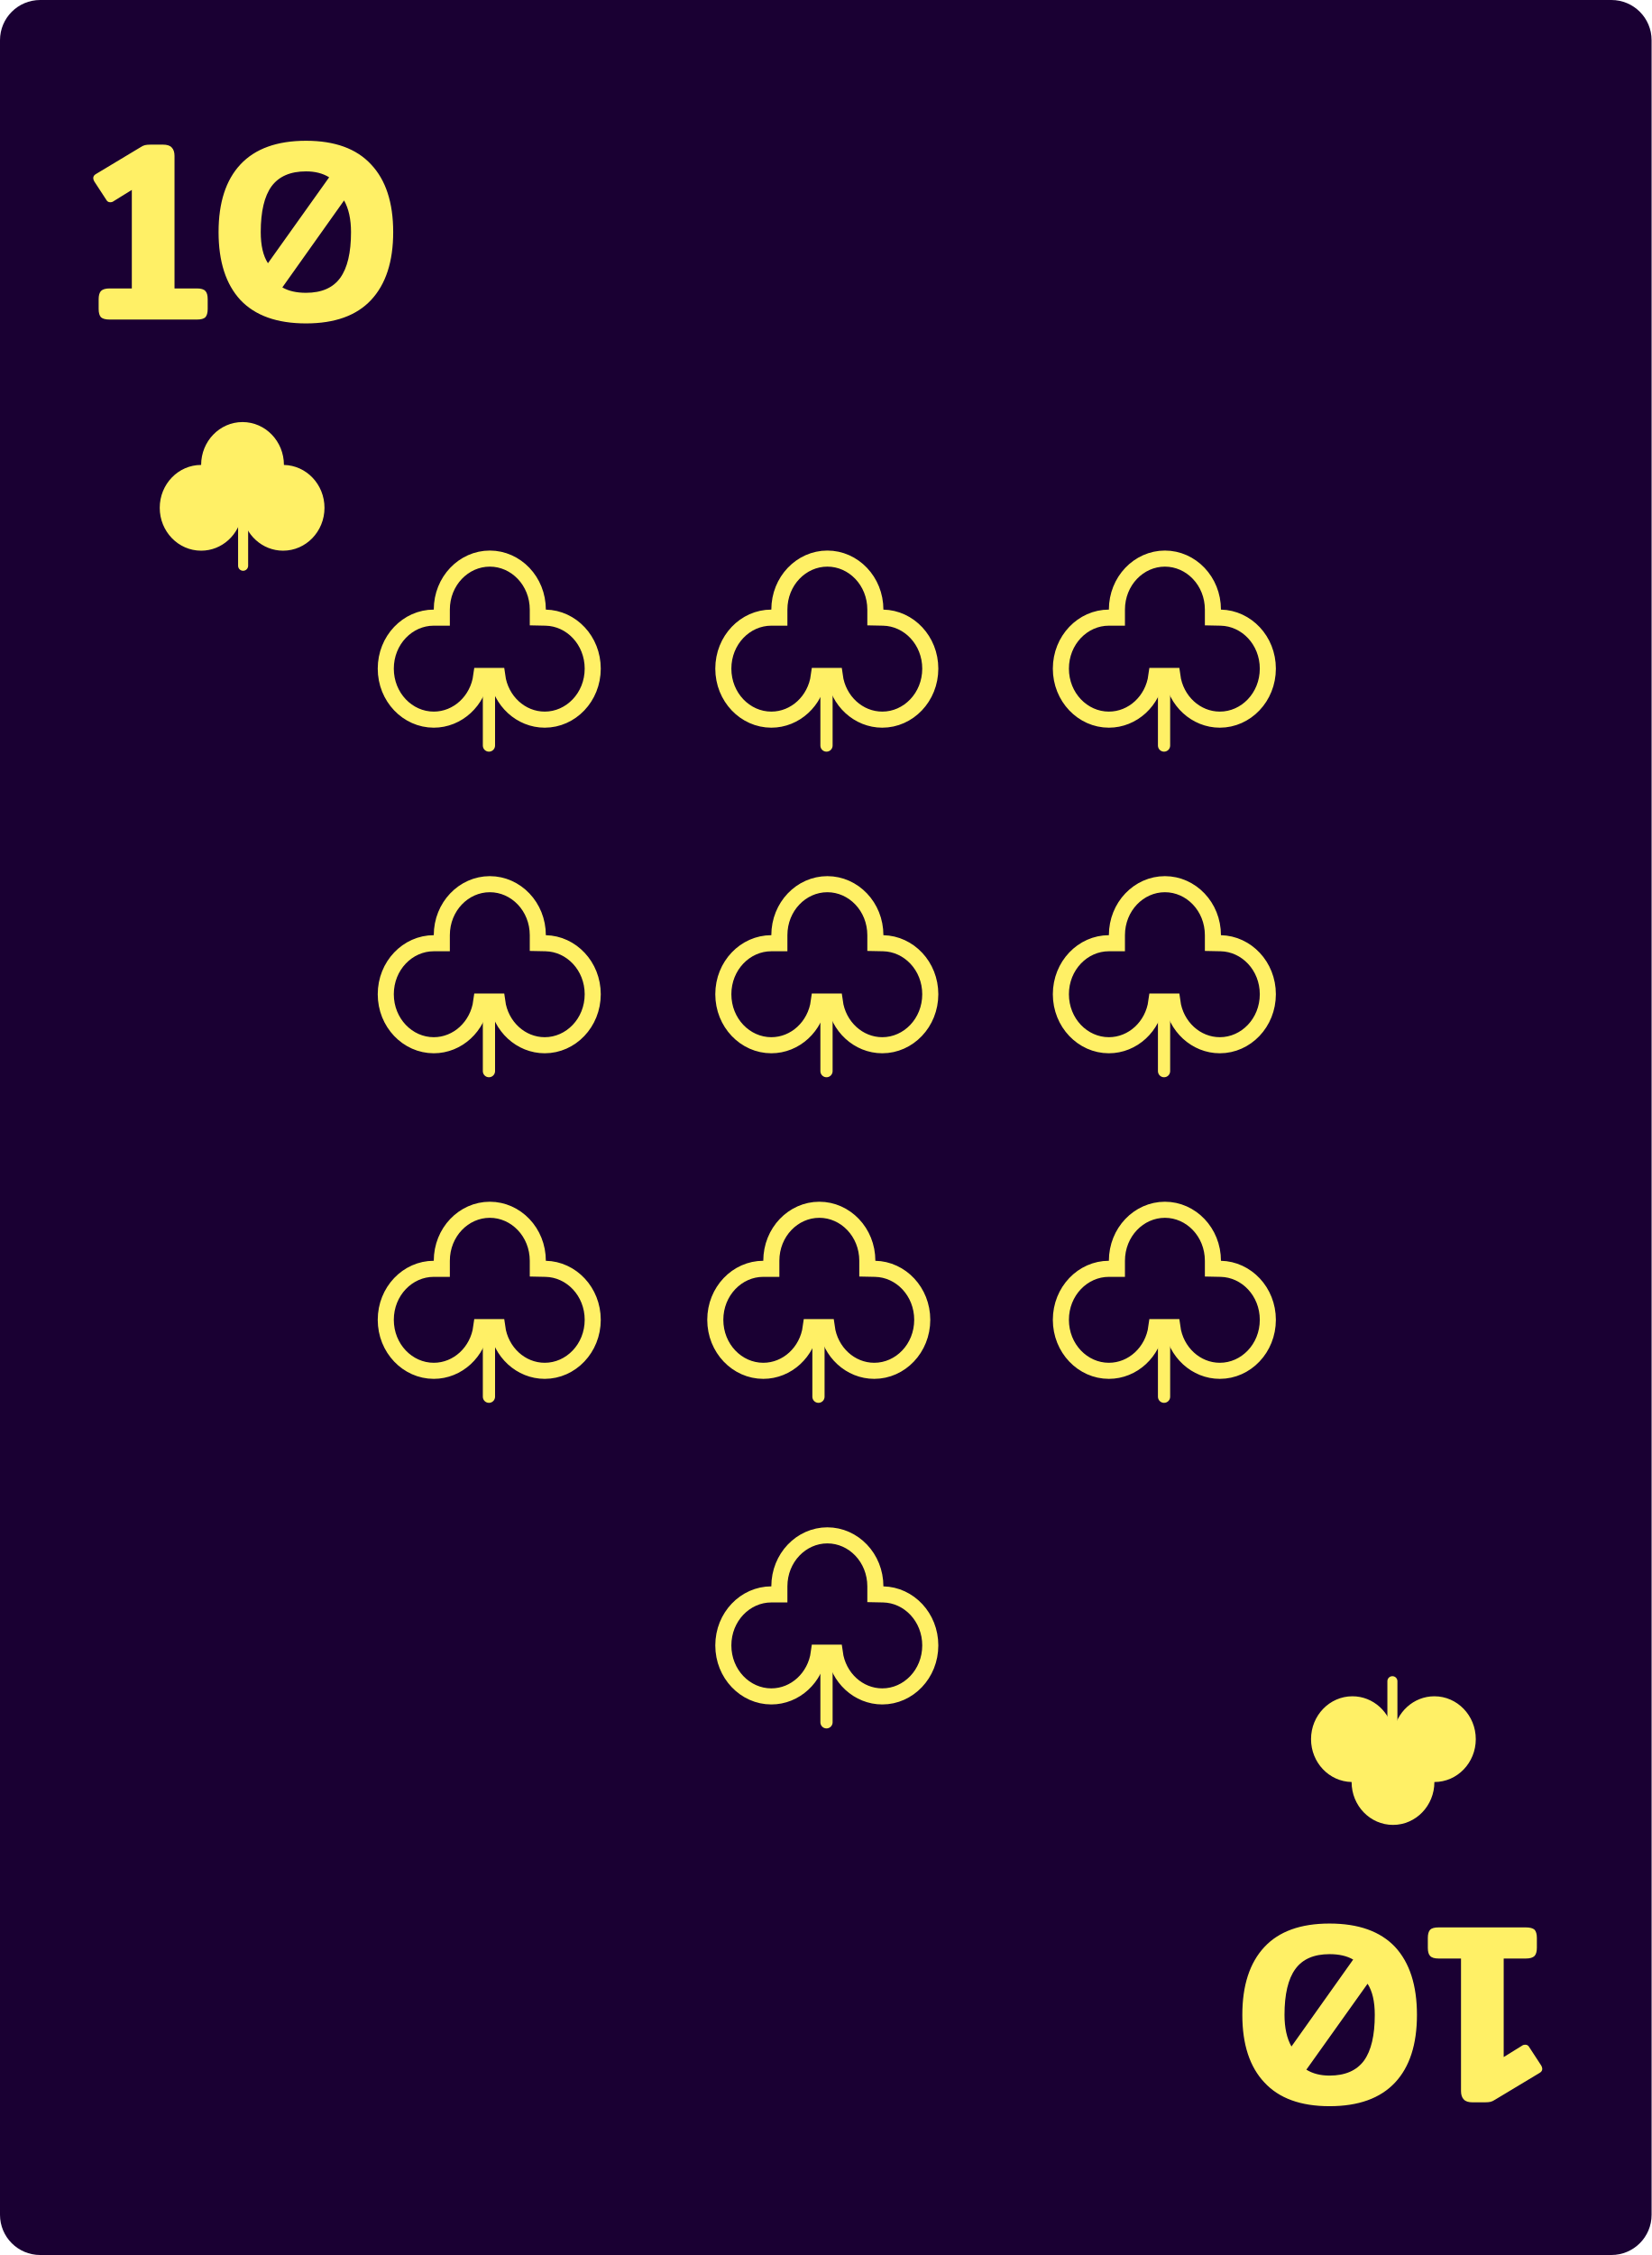
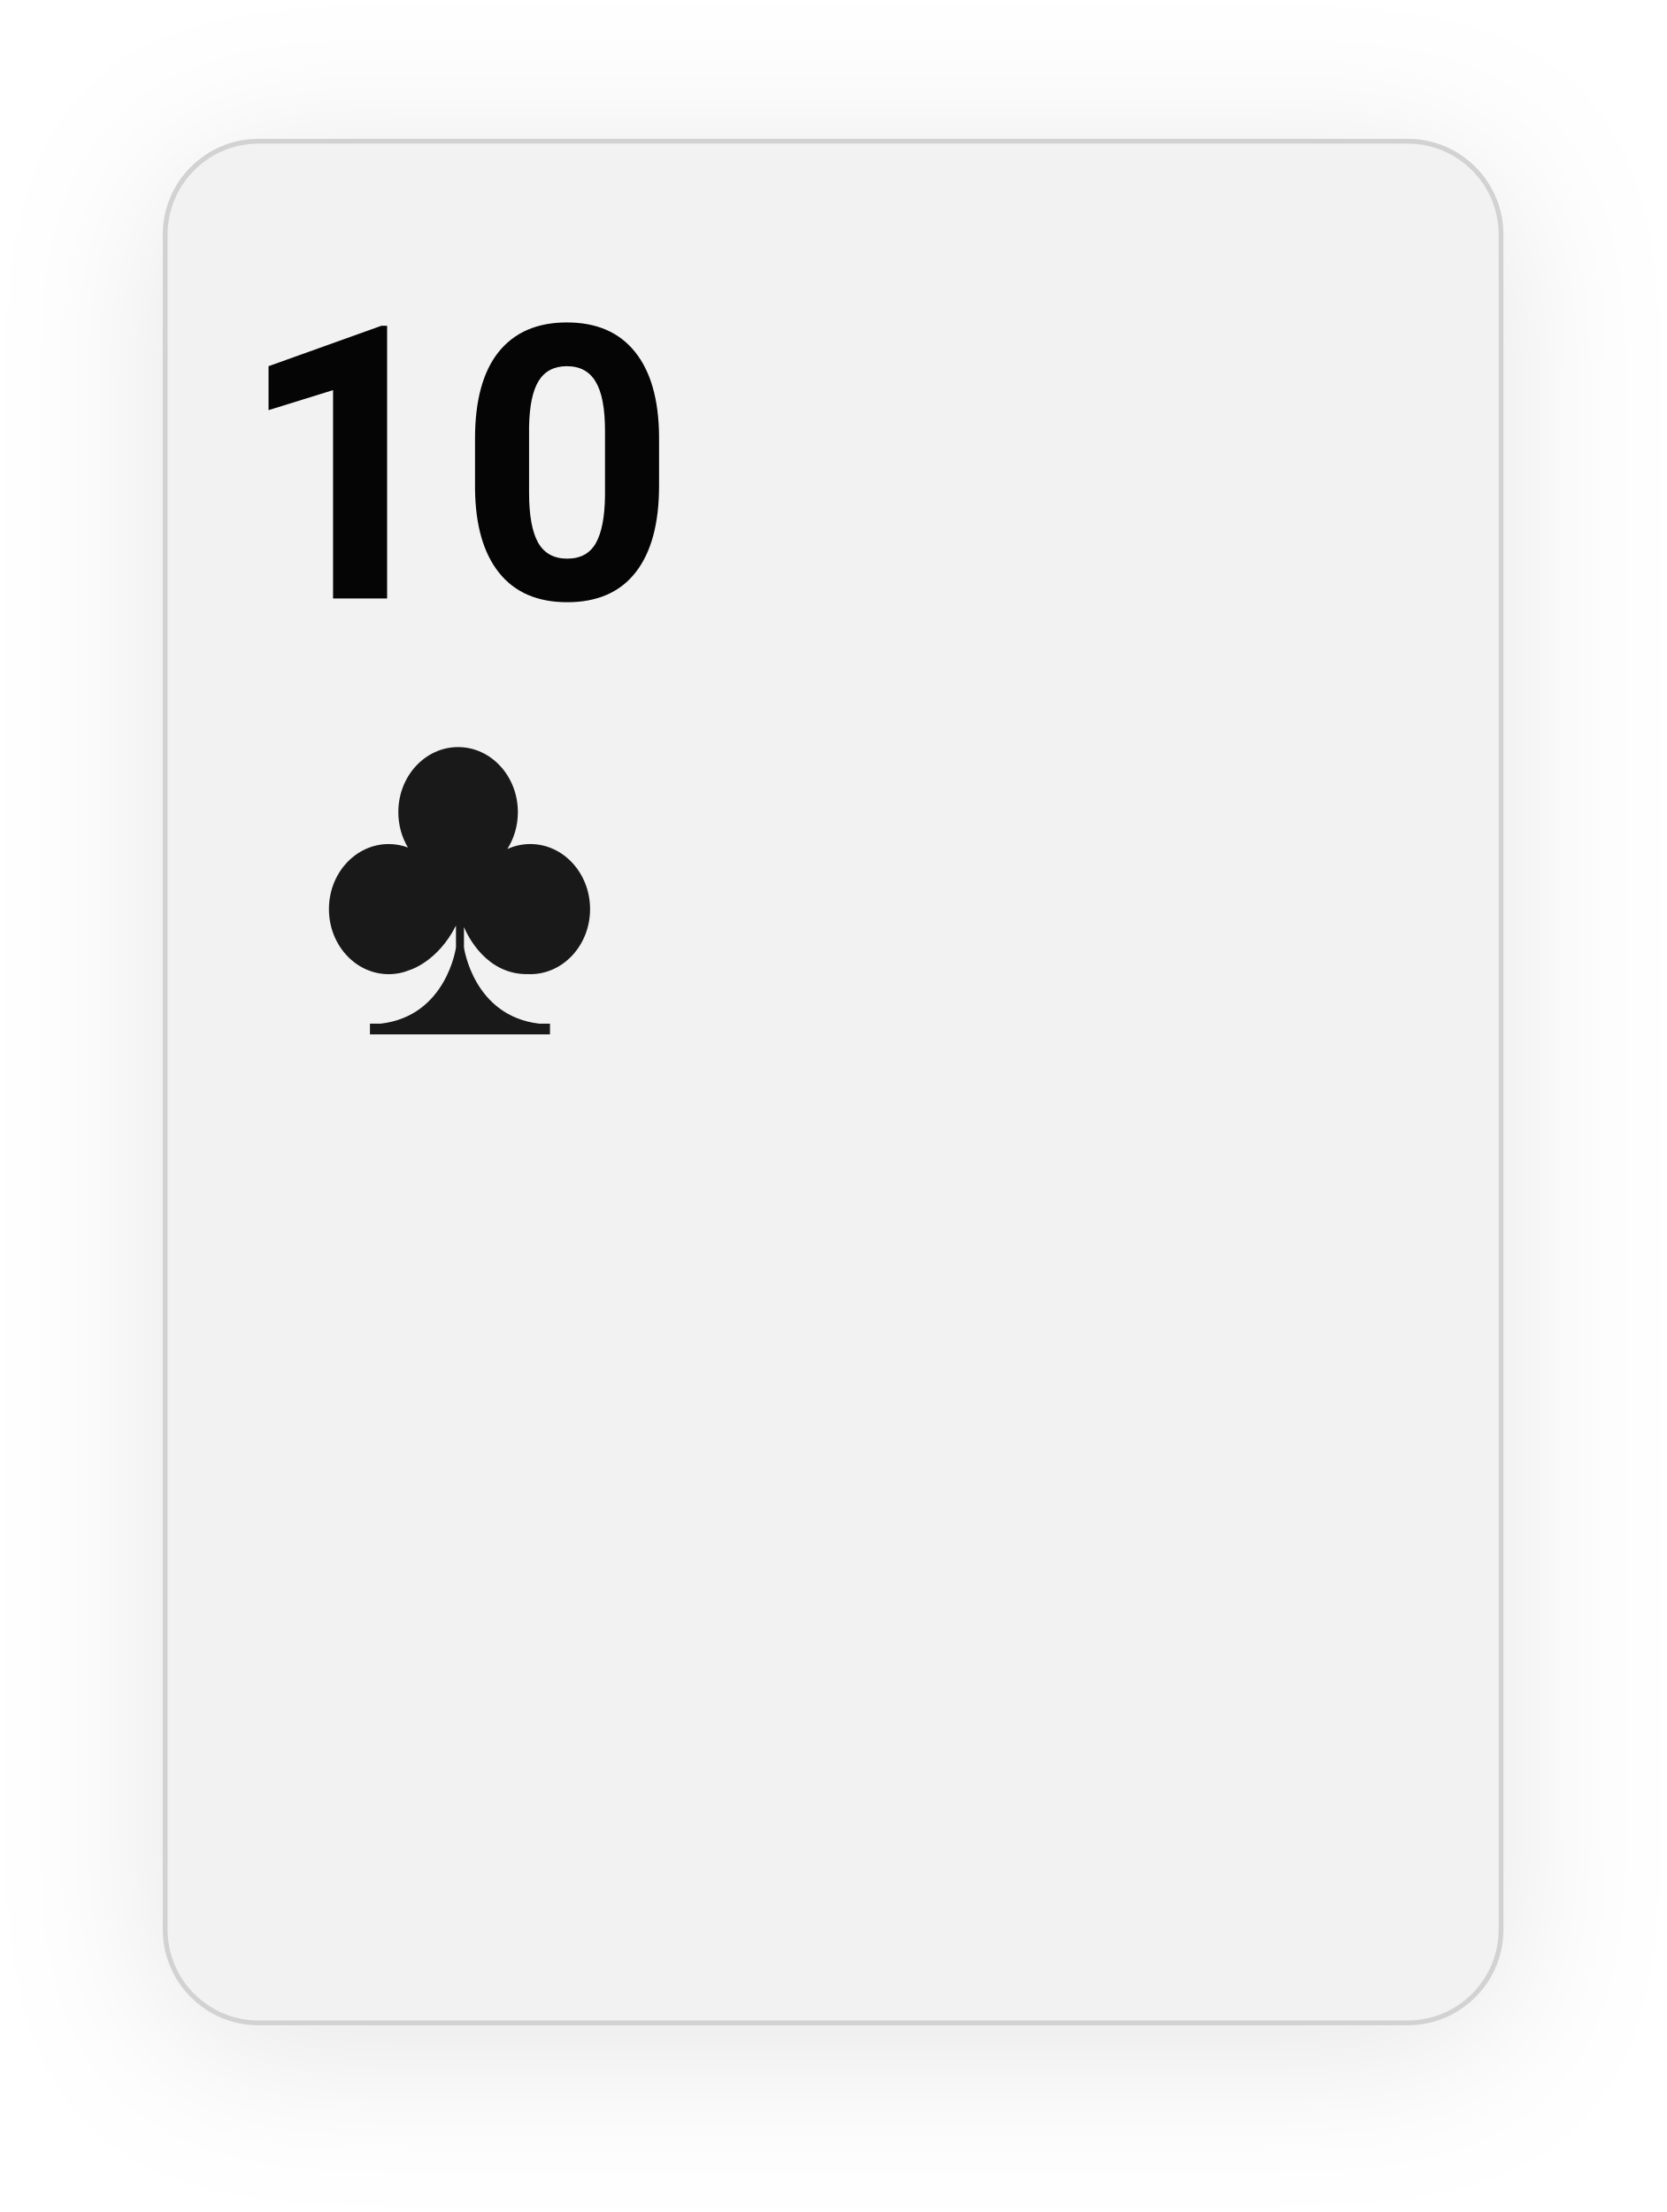
- <svg xmlns="http://www.w3.org/2000/svg" width="822" height="1122" viewBox="0 0 822 1122" fill="none">
-   <path d="M0 20C0 8.954 8.954 0 20 0H802C813.046 0 822 8.954 822 20V1102C822 1113.05 813.046 1122 802 1122H20C8.954 1122 0 1113.05 0 1102V20Z" fill="#1A0033" />
-   <path d="M54.6 159C52.553 159 51.102 158.616 50.248 157.848C49.48 156.995 49.096 155.629 49.096 153.752V148.888C49.096 147.011 49.48 145.645 50.248 144.792C51.102 143.939 52.553 143.512 54.6 143.512H65.609V94.488L56.52 100.12C56.094 100.461 55.539 100.632 54.856 100.632C54.003 100.632 53.363 100.248 52.937 99.48L46.92 90.264C46.579 89.667 46.408 89.112 46.408 88.6C46.408 87.747 46.878 87.064 47.816 86.552L69.96 73.24C70.728 72.728 71.454 72.387 72.136 72.216C72.819 72.045 73.8 71.96 75.081 71.96H81.097C83.144 71.96 84.595 72.429 85.448 73.368C86.387 74.307 86.856 75.715 86.856 77.592V143.512H97.993C100.041 143.512 101.449 143.939 102.217 144.792C102.985 145.56 103.369 146.925 103.369 148.888V153.752C103.369 155.629 102.985 156.995 102.217 157.848C101.449 158.616 100.041 159 97.993 159H54.6ZM152.301 160.92C137.879 160.92 126.999 157.037 119.661 149.272C112.407 141.421 108.781 130.157 108.781 115.48C108.781 100.803 112.407 89.581 119.661 81.816C126.999 73.965 137.879 70.04 152.301 70.04C166.637 70.04 177.431 73.965 184.685 81.816C192.023 89.581 195.693 100.803 195.693 115.48C195.693 130.157 192.023 141.421 184.685 149.272C177.431 157.037 166.637 160.92 152.301 160.92ZM163.821 88.216C160.663 86.253 156.823 85.272 152.301 85.272C144.535 85.272 138.818 87.747 135.149 92.696C131.565 97.645 129.773 105.24 129.773 115.48C129.773 122.136 130.967 127.299 133.357 130.968L163.821 88.216ZM152.301 145.688C160.066 145.688 165.741 143.213 169.325 138.264C172.909 133.315 174.701 125.72 174.701 115.48C174.701 109.08 173.549 103.832 171.245 99.736L140.525 143C143.597 144.792 147.522 145.688 152.301 145.688Z" fill="#FFF066" />
-   <path d="M141.309 231.337C141.309 231.336 141.309 231.335 141.309 231.333C141.309 219.551 132.085 210 120.706 210C109.327 210 100.103 219.551 100.103 231.333C88.724 231.333 79.5 240.885 79.5 252.667C79.5 264.449 88.724 274 100.103 274C110.489 274 119.08 266.043 120.5 255.695C121.92 266.043 130.511 274 140.897 274C152.276 274 161.5 264.449 161.5 252.667C161.5 241.027 152.498 231.565 141.309 231.337Z" fill="#FFF066" />
-   <rect x="118.5" y="251" width="5" height="33" rx="2.5" fill="#FFF066" />
-   <path d="M759.399 959C761.447 959 762.898 959.384 763.751 960.152C764.519 961.005 764.903 962.371 764.903 964.248V969.112C764.903 970.989 764.519 972.355 763.751 973.208C762.898 974.061 761.447 974.488 759.399 974.488H748.391V1023.51L757.479 1017.88C757.906 1017.54 758.461 1017.37 759.143 1017.37C759.997 1017.37 760.637 1017.75 761.063 1018.52L767.079 1027.74C767.421 1028.33 767.591 1028.89 767.591 1029.4C767.591 1030.25 767.122 1030.94 766.183 1031.45L744.039 1044.76C743.271 1045.27 742.546 1045.61 741.863 1045.78C741.181 1045.95 740.199 1046.04 738.919 1046.04H732.903C730.855 1046.04 729.405 1045.57 728.551 1044.63C727.613 1043.69 727.143 1042.29 727.143 1040.41V974.488H716.007C713.959 974.488 712.551 974.061 711.783 973.208C711.015 972.44 710.631 971.075 710.631 969.112V964.248C710.631 962.371 711.015 961.005 711.783 960.152C712.551 959.384 713.959 959 716.007 959H759.399ZM661.699 957.08C676.121 957.08 687.001 960.963 694.339 968.728C701.593 976.579 705.219 987.843 705.219 1002.52C705.219 1017.2 701.593 1028.42 694.339 1036.18C687.001 1044.03 676.121 1047.96 661.699 1047.96C647.363 1047.96 636.569 1044.03 629.315 1036.18C621.977 1028.42 618.307 1017.2 618.307 1002.52C618.307 987.843 621.977 976.579 629.315 968.728C636.569 960.963 647.363 957.08 661.699 957.08ZM650.179 1029.78C653.337 1031.75 657.177 1032.73 661.699 1032.73C669.465 1032.73 675.182 1030.25 678.851 1025.3C682.435 1020.35 684.227 1012.76 684.227 1002.52C684.227 995.864 683.033 990.701 680.643 987.032L650.179 1029.78ZM661.699 972.312C653.934 972.312 648.259 974.787 644.675 979.736C641.091 984.685 639.299 992.28 639.299 1002.52C639.299 1008.92 640.451 1014.17 642.755 1018.26L673.475 975C670.403 973.208 666.478 972.312 661.699 972.312Z" fill="#FFF066" />
-   <path d="M672.691 886.663C672.691 886.664 672.691 886.665 672.691 886.667C672.691 898.449 681.915 908 693.294 908C704.673 908 713.897 898.449 713.897 886.667C725.276 886.667 734.5 877.115 734.5 865.333C734.5 853.551 725.276 844 713.897 844C703.511 844 694.92 851.957 693.5 862.305C692.08 851.957 683.489 844 673.103 844C661.724 844 652.5 853.551 652.5 865.333C652.5 876.973 661.502 886.435 672.691 886.663Z" fill="#FFF066" />
-   <rect x="695.5" y="867" width="5" height="33" rx="2.5" transform="rotate(-180 695.5 867)" fill="#FFF066" />
-   <path d="M435.668 465.317V469.236L439.586 469.317C452.372 469.581 463 480.65 463 494.689C463 508.902 452.111 520.066 439.111 520.066C427.238 520.066 417.144 510.777 415.464 498.324H407.536C405.856 510.777 395.762 520.066 383.889 520.066C370.889 520.066 360 508.902 360 494.689C360 480.475 370.889 469.312 383.889 469.312H387.889V465.312C387.889 451.098 398.778 439.935 411.779 439.935C424.779 439.935 435.668 451.098 435.668 465.312V465.312V465.312V465.312V465.312V465.312V465.312V465.312V465.312V465.312V465.312V465.312V465.312V465.313V465.313V465.313V465.313V465.313V465.313V465.313V465.313V465.313V465.313V465.313V465.313V465.313V465.313V465.313V465.314V465.314V465.314V465.314V465.314V465.314V465.314V465.314V465.314V465.314V465.314V465.314V465.314V465.314V465.314V465.315V465.315V465.315V465.315V465.315V465.315V465.315V465.315V465.315V465.315V465.315V465.315V465.315V465.315V465.315V465.316V465.316V465.316V465.316V465.316V465.316V465.316V465.316V465.316V465.316V465.316V465.316V465.316V465.316V465.316V465.317V465.317V465.317V465.317V465.317V465.317V465.317V465.317V465.317V465.317V465.317V465.317V465.317Z" stroke="#FFF066" stroke-width="8" />
-   <path d="M408.307 502.027C408.307 500.347 409.668 498.986 411.348 498.986C413.028 498.986 414.389 500.347 414.389 502.027V532.959C414.389 534.639 413.028 536 411.348 536C409.668 536 408.307 534.639 408.307 532.959V502.027Z" fill="#FFF066" />
-   <path d="M267.668 627.317V631.236L271.586 631.317C284.372 631.581 295 642.65 295 656.689C295 670.902 284.111 682.066 271.111 682.066C259.238 682.066 249.144 672.777 247.464 660.324H239.536C237.856 672.777 227.762 682.066 215.889 682.066C202.889 682.066 192 670.902 192 656.689C192 642.475 202.889 631.312 215.889 631.312H219.889V627.312C219.889 613.098 230.778 601.935 243.779 601.935C256.779 601.935 267.668 613.098 267.668 627.312V627.312V627.312V627.312V627.312V627.312V627.312V627.312V627.312V627.312V627.312V627.312V627.312V627.313V627.313V627.313V627.313V627.313V627.313V627.313V627.313V627.313V627.313V627.313V627.313V627.313V627.313V627.313V627.314V627.314V627.314V627.314V627.314V627.314V627.314V627.314V627.314V627.314V627.314V627.314V627.314V627.314V627.314V627.315V627.315V627.315V627.315V627.315V627.315V627.315V627.315V627.315V627.315V627.315V627.315V627.315V627.315V627.315V627.316V627.316V627.316V627.316V627.316V627.316V627.316V627.316V627.316V627.316V627.316V627.316V627.316V627.316V627.316V627.317V627.317V627.317V627.317V627.317V627.317V627.317V627.317V627.317V627.317V627.317V627.317V627.317Z" stroke="#FFF066" stroke-width="8" />
-   <path d="M240.307 664.027C240.307 662.347 241.668 660.986 243.348 660.986C245.028 660.986 246.389 662.347 246.389 664.027V694.959C246.389 696.639 245.028 698 243.348 698C241.668 698 240.307 696.639 240.307 694.959V664.027Z" fill="#FFF066" />
-   <path d="M431.668 627.317V631.236L435.586 631.317C448.372 631.581 459 642.65 459 656.689C459 670.902 448.111 682.066 435.111 682.066C423.238 682.066 413.144 672.777 411.464 660.324H403.536C401.856 672.777 391.762 682.066 379.889 682.066C366.889 682.066 356 670.902 356 656.689C356 642.475 366.889 631.312 379.889 631.312H383.889V627.312C383.889 613.098 394.778 601.935 407.779 601.935C420.779 601.935 431.668 613.098 431.668 627.312V627.312V627.312V627.312V627.312V627.312V627.312V627.312V627.312V627.312V627.312V627.312V627.312V627.313V627.313V627.313V627.313V627.313V627.313V627.313V627.313V627.313V627.313V627.313V627.313V627.313V627.313V627.313V627.314V627.314V627.314V627.314V627.314V627.314V627.314V627.314V627.314V627.314V627.314V627.314V627.314V627.314V627.314V627.315V627.315V627.315V627.315V627.315V627.315V627.315V627.315V627.315V627.315V627.315V627.315V627.315V627.315V627.315V627.316V627.316V627.316V627.316V627.316V627.316V627.316V627.316V627.316V627.316V627.316V627.316V627.316V627.316V627.316V627.317V627.317V627.317V627.317V627.317V627.317V627.317V627.317V627.317V627.317V627.317V627.317V627.317Z" stroke="#FFF066" stroke-width="8" />
-   <path d="M404.307 664.027C404.307 662.347 405.668 660.986 407.348 660.986C409.028 660.986 410.389 662.347 410.389 664.027V694.959C410.389 696.639 409.028 698 407.348 698C405.668 698 404.307 696.639 404.307 694.959V664.027Z" fill="#FFF066" />
-   <path d="M435.668 789.317V793.236L439.586 793.317C452.372 793.581 463 804.65 463 818.689C463 832.902 452.111 844.066 439.111 844.066C427.238 844.066 417.144 834.777 415.464 822.324H407.536C405.856 834.777 395.762 844.066 383.889 844.066C370.889 844.066 360 832.902 360 818.689C360 804.475 370.889 793.312 383.889 793.312H387.889V789.312C387.889 775.098 398.778 763.935 411.779 763.935C424.779 763.935 435.668 775.098 435.668 789.312V789.312V789.312V789.312V789.312V789.312V789.312V789.312V789.312V789.312V789.312V789.312V789.312V789.313V789.313V789.313V789.313V789.313V789.313V789.313V789.313V789.313V789.313V789.313V789.313V789.313V789.313V789.313V789.314V789.314V789.314V789.314V789.314V789.314V789.314V789.314V789.314V789.314V789.314V789.314V789.314V789.314V789.314V789.315V789.315V789.315V789.315V789.315V789.315V789.315V789.315V789.315V789.315V789.315V789.315V789.315V789.315V789.315V789.316V789.316V789.316V789.316V789.316V789.316V789.316V789.316V789.316V789.316V789.316V789.316V789.316V789.316V789.316V789.317V789.317V789.317V789.317V789.317V789.317V789.317V789.317V789.317V789.317V789.317V789.317V789.317Z" stroke="#FFF066" stroke-width="8" />
-   <path d="M408.307 826.027C408.307 824.347 409.668 822.986 411.348 822.986C413.028 822.986 414.389 824.347 414.389 826.027V856.959C414.389 858.639 413.028 860 411.348 860C409.668 860 408.307 858.639 408.307 856.959V826.027Z" fill="#FFF066" />
-   <path d="M603.668 627.317V631.236L607.586 631.317C620.372 631.581 631 642.65 631 656.689C631 670.902 620.111 682.066 607.111 682.066C595.238 682.066 585.144 672.777 583.464 660.324H575.536C573.856 672.777 563.762 682.066 551.889 682.066C538.889 682.066 528 670.902 528 656.689C528 642.475 538.889 631.312 551.889 631.312H555.889V627.312C555.889 613.098 566.778 601.935 579.779 601.935C592.779 601.935 603.668 613.098 603.668 627.312V627.312V627.312V627.312V627.312V627.312V627.312V627.312V627.312V627.312V627.312V627.312V627.312V627.313V627.313V627.313V627.313V627.313V627.313V627.313V627.313V627.313V627.313V627.313V627.313V627.313V627.313V627.313V627.314V627.314V627.314V627.314V627.314V627.314V627.314V627.314V627.314V627.314V627.314V627.314V627.314V627.314V627.314V627.315V627.315V627.315V627.315V627.315V627.315V627.315V627.315V627.315V627.315V627.315V627.315V627.315V627.315V627.315V627.316V627.316V627.316V627.316V627.316V627.316V627.316V627.316V627.316V627.316V627.316V627.316V627.316V627.316V627.316V627.317V627.317V627.317V627.317V627.317V627.317V627.317V627.317V627.317V627.317V627.317V627.317V627.317Z" stroke="#FFF066" stroke-width="8" />
-   <path d="M576.307 664.027C576.307 662.347 577.668 660.986 579.348 660.986C581.028 660.986 582.389 662.347 582.389 664.027V694.959C582.389 696.639 581.028 698 579.348 698C577.668 698 576.307 696.639 576.307 694.959V664.027Z" fill="#FFF066" />
-   <path d="M603.668 465.317V469.236L607.586 469.317C620.372 469.581 631 480.65 631 494.689C631 508.902 620.111 520.066 607.111 520.066C595.238 520.066 585.144 510.777 583.464 498.324H575.536C573.856 510.777 563.762 520.066 551.889 520.066C538.889 520.066 528 508.902 528 494.689C528 480.475 538.889 469.312 551.889 469.312H555.889V465.312C555.889 451.098 566.778 439.935 579.779 439.935C592.779 439.935 603.668 451.098 603.668 465.312V465.312V465.312V465.312V465.312V465.312V465.312V465.312V465.312V465.312V465.312V465.312V465.312V465.313V465.313V465.313V465.313V465.313V465.313V465.313V465.313V465.313V465.313V465.313V465.313V465.313V465.313V465.313V465.314V465.314V465.314V465.314V465.314V465.314V465.314V465.314V465.314V465.314V465.314V465.314V465.314V465.314V465.314V465.315V465.315V465.315V465.315V465.315V465.315V465.315V465.315V465.315V465.315V465.315V465.315V465.315V465.315V465.315V465.316V465.316V465.316V465.316V465.316V465.316V465.316V465.316V465.316V465.316V465.316V465.316V465.316V465.316V465.316V465.317V465.317V465.317V465.317V465.317V465.317V465.317V465.317V465.317V465.317V465.317V465.317V465.317Z" stroke="#FFF066" stroke-width="8" />
-   <path d="M576.307 502.027C576.307 500.347 577.668 498.986 579.348 498.986C581.028 498.986 582.389 500.347 582.389 502.027V532.959C582.389 534.639 581.028 536 579.348 536C577.668 536 576.307 534.639 576.307 532.959V502.027Z" fill="#FFF066" />
-   <path d="M267.668 465.317V469.236L271.586 469.317C284.372 469.581 295 480.65 295 494.689C295 508.902 284.111 520.066 271.111 520.066C259.238 520.066 249.144 510.777 247.464 498.324H239.536C237.856 510.777 227.762 520.066 215.889 520.066C202.889 520.066 192 508.902 192 494.689C192 480.475 202.889 469.312 215.889 469.312H219.889V465.312C219.889 451.098 230.778 439.935 243.779 439.935C256.779 439.935 267.668 451.098 267.668 465.312V465.312V465.312V465.312V465.312V465.312V465.312V465.312V465.312V465.312V465.312V465.312V465.312V465.313V465.313V465.313V465.313V465.313V465.313V465.313V465.313V465.313V465.313V465.313V465.313V465.313V465.313V465.313V465.314V465.314V465.314V465.314V465.314V465.314V465.314V465.314V465.314V465.314V465.314V465.314V465.314V465.314V465.314V465.315V465.315V465.315V465.315V465.315V465.315V465.315V465.315V465.315V465.315V465.315V465.315V465.315V465.315V465.315V465.316V465.316V465.316V465.316V465.316V465.316V465.316V465.316V465.316V465.316V465.316V465.316V465.316V465.316V465.316V465.317V465.317V465.317V465.317V465.317V465.317V465.317V465.317V465.317V465.317V465.317V465.317V465.317Z" stroke="#FFF066" stroke-width="8" />
-   <path d="M240.307 502.027C240.307 500.347 241.668 498.986 243.348 498.986C245.028 498.986 246.389 500.347 246.389 502.027V532.959C246.389 534.639 245.028 536 243.348 536C241.668 536 240.307 534.639 240.307 532.959V502.027Z" fill="#FFF066" />
-   <path d="M603.668 303.317V307.236L607.586 307.317C620.372 307.581 631 318.65 631 332.689C631 346.902 620.111 358.066 607.111 358.066C595.238 358.066 585.144 348.777 583.464 336.324H575.536C573.856 348.777 563.762 358.066 551.889 358.066C538.889 358.066 528 346.902 528 332.689C528 318.475 538.889 307.312 551.889 307.312H555.889V303.312C555.889 289.098 566.778 277.935 579.779 277.935C592.779 277.935 603.668 289.098 603.668 303.312V303.312V303.312V303.312V303.312V303.312V303.312V303.312V303.312V303.312V303.312V303.312V303.312V303.313V303.313V303.313V303.313V303.313V303.313V303.313V303.313V303.313V303.313V303.313V303.313V303.313V303.313V303.313V303.314V303.314V303.314V303.314V303.314V303.314V303.314V303.314V303.314V303.314V303.314V303.314V303.314V303.314V303.314V303.315V303.315V303.315V303.315V303.315V303.315V303.315V303.315V303.315V303.315V303.315V303.315V303.315V303.315V303.315V303.316V303.316V303.316V303.316V303.316V303.316V303.316V303.316V303.316V303.316V303.316V303.316V303.316V303.316V303.316V303.317V303.317V303.317V303.317V303.317V303.317V303.317V303.317V303.317V303.317V303.317V303.317V303.317Z" stroke="#FFF066" stroke-width="8" />
-   <path d="M576.307 340.027C576.307 338.347 577.668 336.986 579.348 336.986C581.028 336.986 582.389 338.347 582.389 340.027V370.959C582.389 372.639 581.028 374 579.348 374C577.668 374 576.307 372.639 576.307 370.959V340.027Z" fill="#FFF066" />
-   <path d="M267.668 303.317V307.236L271.586 307.317C284.372 307.581 295 318.65 295 332.689C295 346.902 284.111 358.066 271.111 358.066C259.238 358.066 249.144 348.777 247.464 336.324H239.536C237.856 348.777 227.762 358.066 215.889 358.066C202.889 358.066 192 346.902 192 332.689C192 318.475 202.889 307.312 215.889 307.312H219.889V303.312C219.889 289.098 230.778 277.935 243.779 277.935C256.779 277.935 267.668 289.098 267.668 303.312V303.312V303.312V303.312V303.312V303.312V303.312V303.312V303.312V303.312V303.312V303.312V303.312V303.313V303.313V303.313V303.313V303.313V303.313V303.313V303.313V303.313V303.313V303.313V303.313V303.313V303.313V303.313V303.314V303.314V303.314V303.314V303.314V303.314V303.314V303.314V303.314V303.314V303.314V303.314V303.314V303.314V303.314V303.315V303.315V303.315V303.315V303.315V303.315V303.315V303.315V303.315V303.315V303.315V303.315V303.315V303.315V303.315V303.316V303.316V303.316V303.316V303.316V303.316V303.316V303.316V303.316V303.316V303.316V303.316V303.316V303.316V303.316V303.317V303.317V303.317V303.317V303.317V303.317V303.317V303.317V303.317V303.317V303.317V303.317V303.317Z" stroke="#FFF066" stroke-width="8" />
-   <path d="M240.307 340.027C240.307 338.347 241.668 336.986 243.348 336.986C245.028 336.986 246.389 338.347 246.389 340.027V370.959C246.389 372.639 245.028 374 243.348 374C241.668 374 240.307 372.639 240.307 370.959V340.027Z" fill="#FFF066" />
-   <path d="M435.668 303.317V307.236L439.586 307.317C452.372 307.581 463 318.65 463 332.689C463 346.902 452.111 358.066 439.111 358.066C427.238 358.066 417.144 348.777 415.464 336.324H407.536C405.856 348.777 395.762 358.066 383.889 358.066C370.889 358.066 360 346.902 360 332.689C360 318.475 370.889 307.312 383.889 307.312H387.889V303.312C387.889 289.098 398.778 277.935 411.779 277.935C424.779 277.935 435.668 289.098 435.668 303.312V303.312V303.312V303.312V303.312V303.312V303.312V303.312V303.312V303.312V303.312V303.312V303.312V303.313V303.313V303.313V303.313V303.313V303.313V303.313V303.313V303.313V303.313V303.313V303.313V303.313V303.313V303.313V303.314V303.314V303.314V303.314V303.314V303.314V303.314V303.314V303.314V303.314V303.314V303.314V303.314V303.314V303.314V303.315V303.315V303.315V303.315V303.315V303.315V303.315V303.315V303.315V303.315V303.315V303.315V303.315V303.315V303.315V303.316V303.316V303.316V303.316V303.316V303.316V303.316V303.316V303.316V303.316V303.316V303.316V303.316V303.316V303.316V303.317V303.317V303.317V303.317V303.317V303.317V303.317V303.317V303.317V303.317V303.317V303.317V303.317Z" stroke="#FFF066" stroke-width="8" />
-   <path d="M408.307 340.027C408.307 338.347 409.668 336.986 411.348 336.986C413.028 336.986 414.389 338.347 414.389 340.027V370.959C414.389 372.639 413.028 374 411.348 374C409.668 374 408.307 372.639 408.307 370.959V340.027Z" fill="#FFF066" />
+ <svg xmlns="http://www.w3.org/2000/svg" width="348" height="462" viewBox="0 0 348 462" fill="none">
+   <g filter="url(#filter0_d_0_388)">
+     <rect x="34" y="29" width="280" height="394" rx="20" fill="#F2F2F2" />
+     <rect x="34.5" y="29.5" width="279" height="393" rx="19.5" stroke="#D2D2D2" />
+   </g>
+   <path d="M80.852 125H69.562V81.484L56.086 85.664V76.484L79.641 68.047H80.852V125ZM137.648 101.484C137.648 109.349 136.021 115.365 132.766 119.531C129.51 123.698 124.745 125.781 118.469 125.781C112.271 125.781 107.531 123.737 104.25 119.648C100.969 115.56 99.289 109.701 99.211 102.07V91.602C99.211 83.659 100.852 77.63 104.133 73.516C107.44 69.401 112.193 67.344 118.391 67.344C124.589 67.344 129.328 69.388 132.609 73.477C135.891 77.539 137.57 83.385 137.648 91.016V101.484ZM126.359 90C126.359 85.287 125.708 81.862 124.406 79.727C123.13 77.565 121.125 76.484 118.391 76.484C115.734 76.484 113.768 77.513 112.492 79.57C111.242 81.602 110.578 84.792 110.5 89.141V102.969C110.5 107.604 111.125 111.055 112.375 113.32C113.651 115.56 115.682 116.68 118.469 116.68C121.229 116.68 123.221 115.599 124.445 113.437C125.669 111.276 126.307 107.969 126.359 103.516V90Z" fill="#050505" />
+   <path fill-rule="evenodd" clip-rule="evenodd" d="M110.755 176.288C109.056 176.288 107.437 176.659 105.961 177.328C107.347 175.139 108.161 172.487 108.161 169.627C108.161 162.122 102.571 156.037 95.676 156.037C88.781 156.037 83.191 162.122 83.191 169.627C83.191 172.35 83.93 174.884 85.197 177.01C83.937 176.545 82.588 176.288 81.184 176.288C74.289 176.288 68.7 182.373 68.7 189.878C68.7 197.383 74.289 203.467 81.184 203.467C82.741 203.467 84.231 203.154 85.606 202.587C85.605 202.59 91.416 200.882 95.235 193.315V197.871C95.235 197.871 93.277 212.234 79.471 213.806H77.267V216.044H114.868V213.806H112.665C98.858 212.234 96.9 197.871 96.9 197.871V193.622C97.611 195.327 101.545 203.665 110.384 203.458C110.508 203.461 110.631 203.467 110.755 203.467C117.651 203.467 123.24 197.383 123.24 189.878C123.24 182.373 117.651 176.288 110.755 176.288Z" fill="#1A1919" />
+   <defs>
+     <filter id="filter0_d_0_388" x="0" y="0" width="348" height="462" filterUnits="userSpaceOnUse" color-interpolation-filters="sRGB">
+       <feFlood flood-opacity="0" result="BackgroundImageFix" />
+       <feColorMatrix in="SourceAlpha" type="matrix" values="0 0 0 0 0 0 0 0 0 0 0 0 0 0 0 0 0 0 127 0" result="hardAlpha" />
+       <feOffset dy="5" />
+       <feGaussianBlur stdDeviation="17" />
+       <feColorMatrix type="matrix" values="0 0 0 0 0 0 0 0 0 0 0 0 0 0 0 0 0 0 0.1 0" />
+       <feBlend mode="normal" in2="BackgroundImageFix" result="effect1_dropShadow_0_388" />
+       <feBlend mode="normal" in="SourceGraphic" in2="effect1_dropShadow_0_388" result="shape" />
+     </filter>
+   </defs>
</svg>
